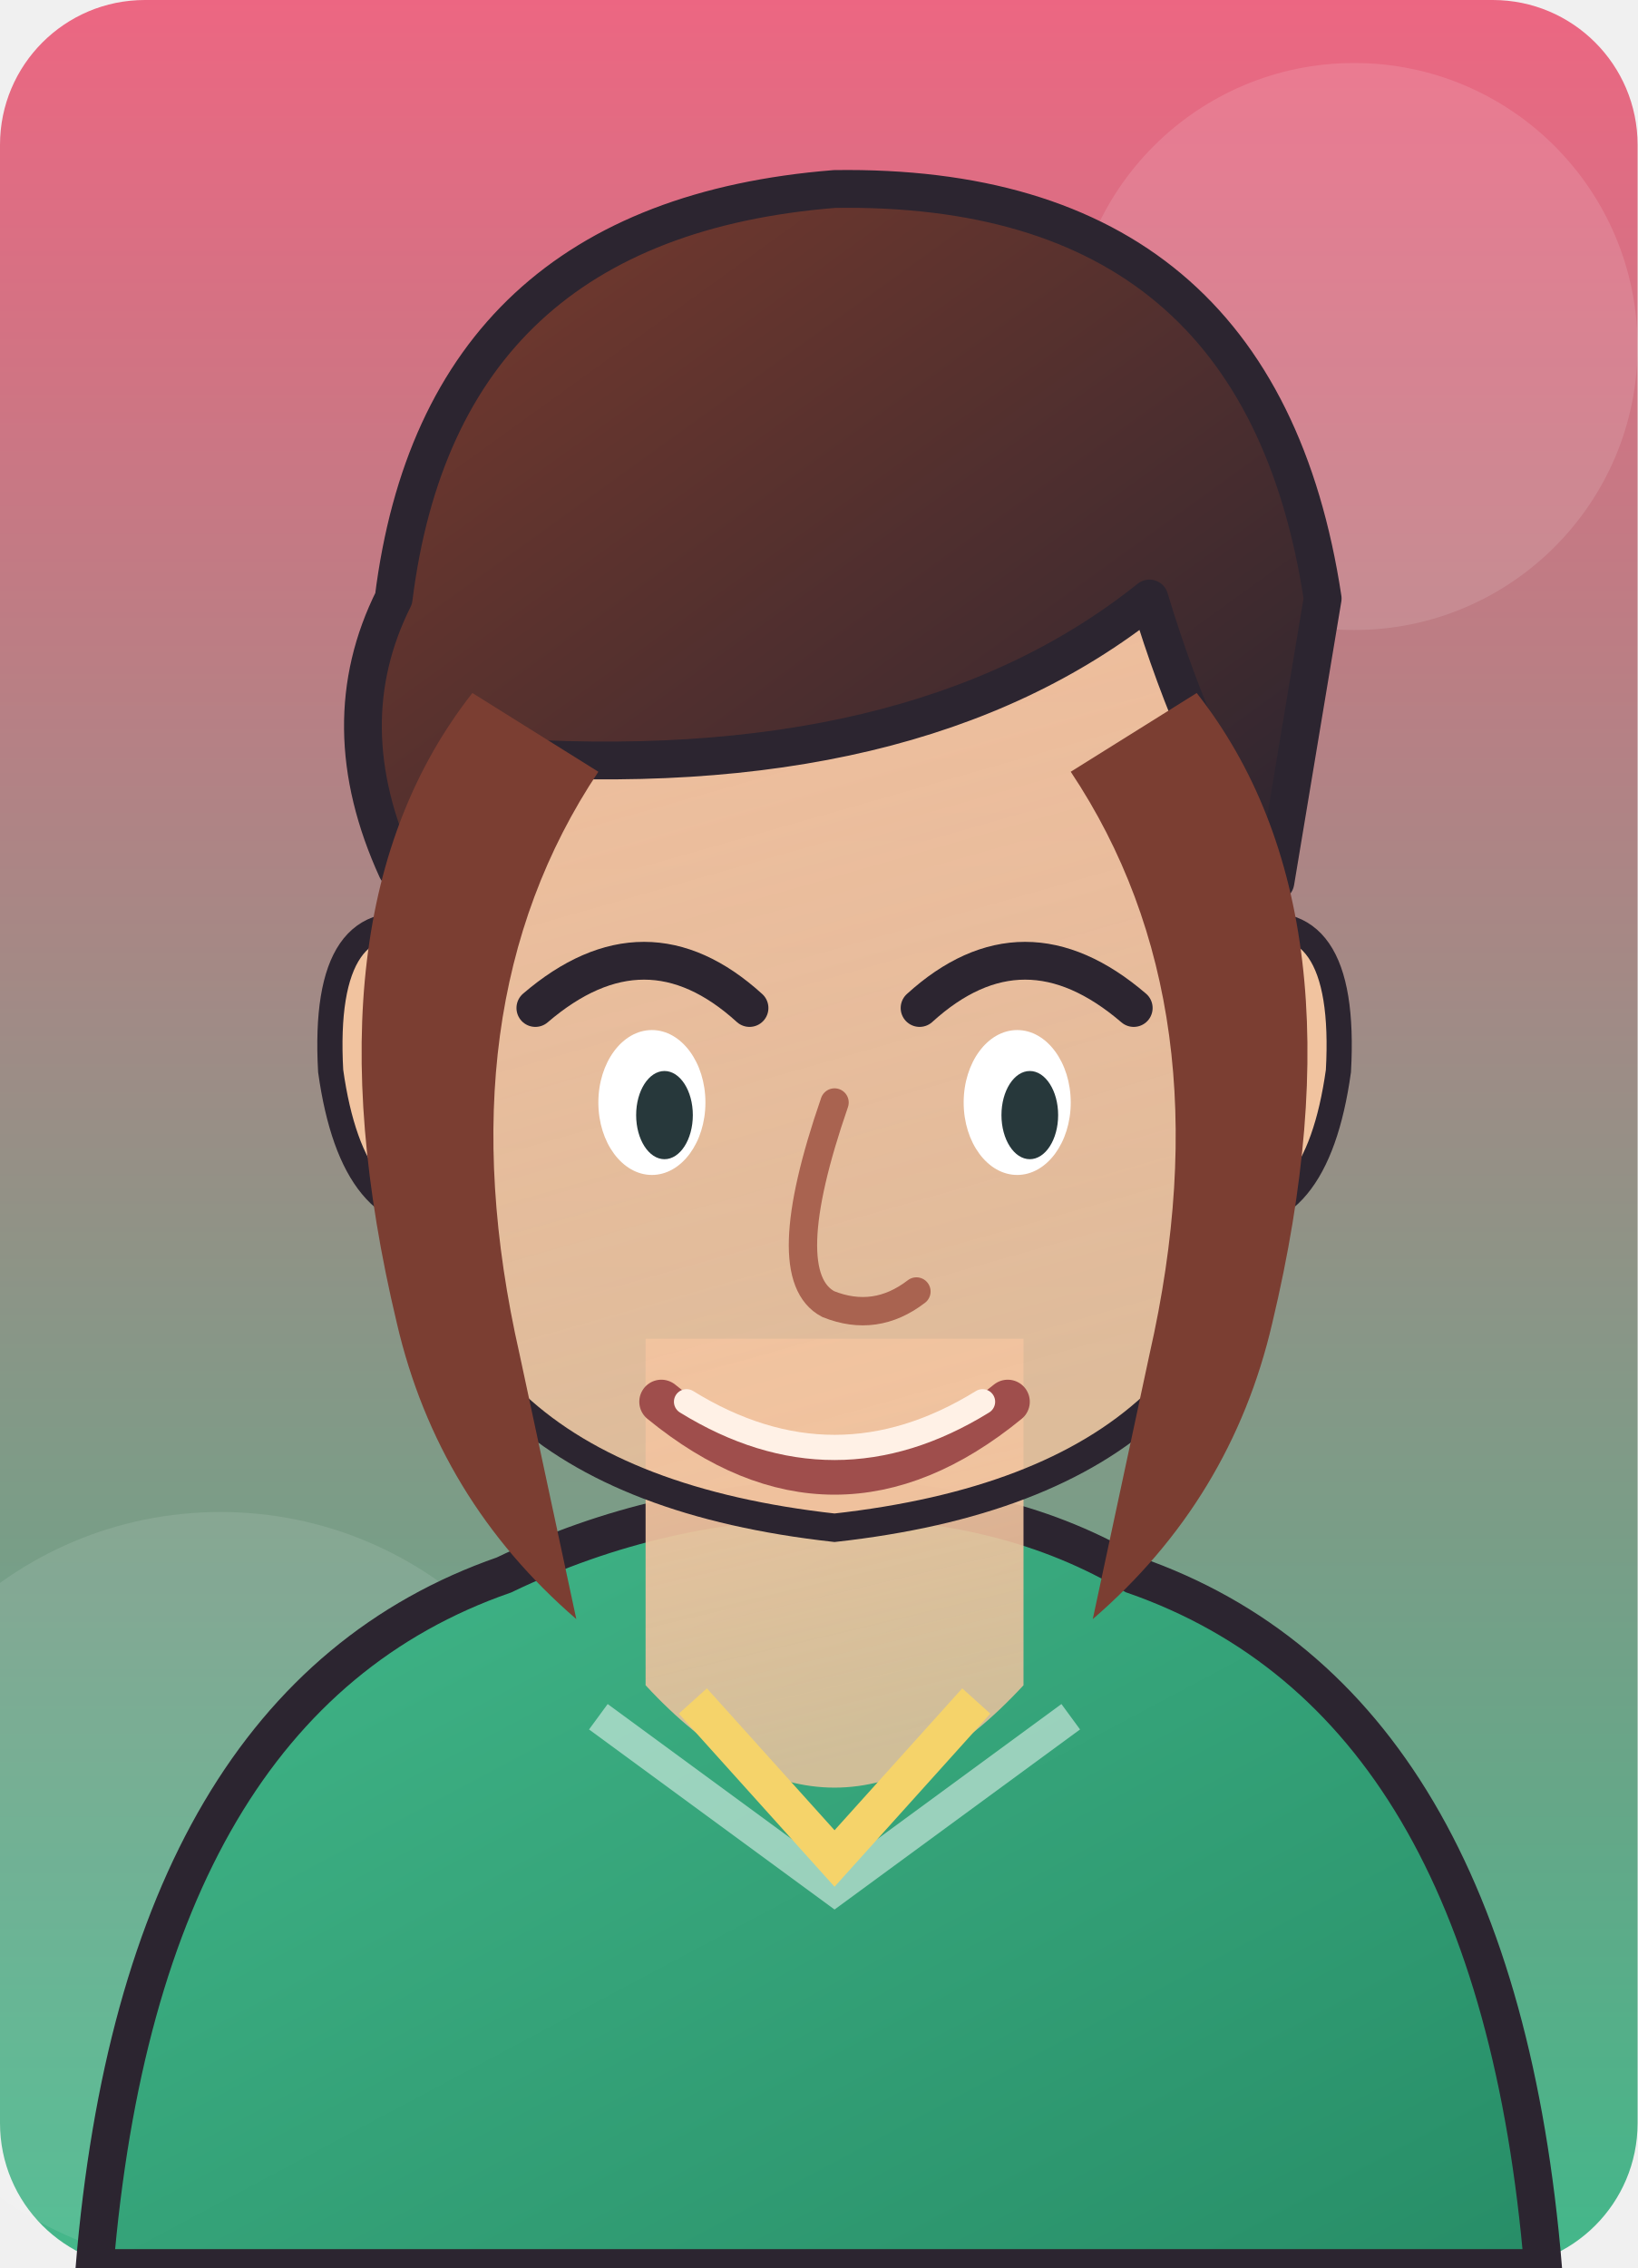
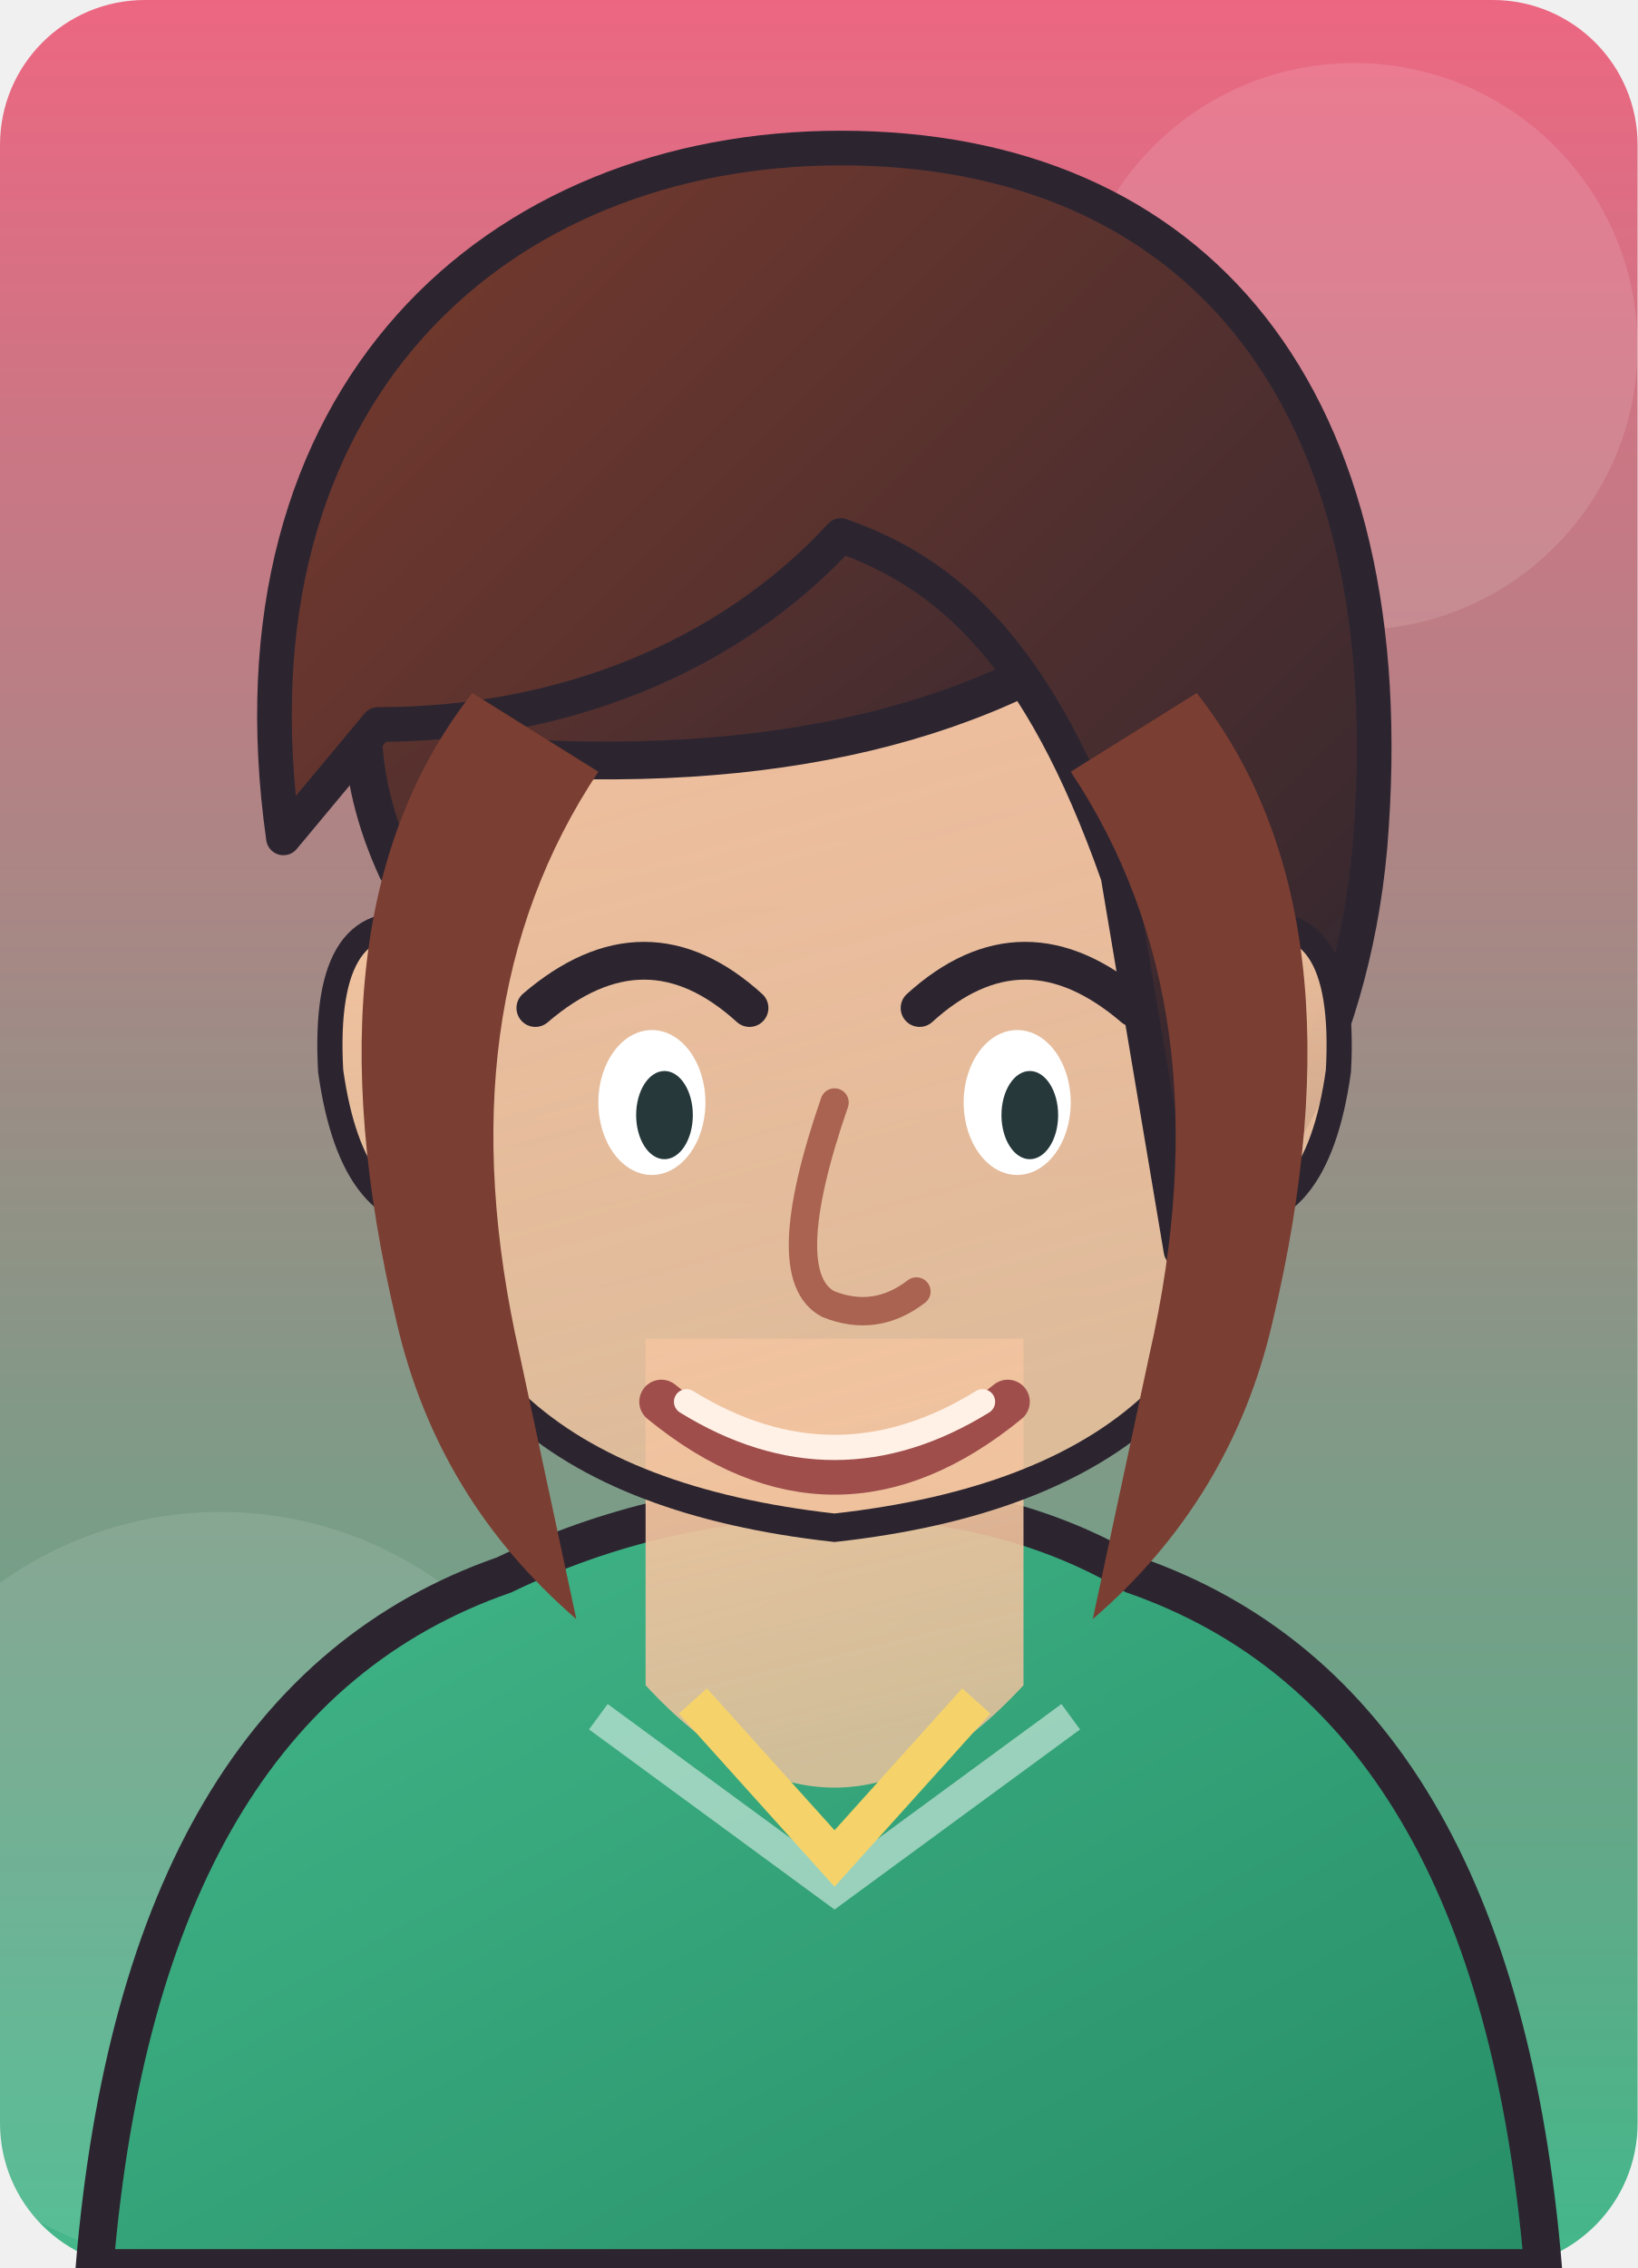
<svg xmlns="http://www.w3.org/2000/svg" viewBox="0 0 520 720" role="img" aria-labelledby="title desc">
  <defs>
    <linearGradient id="bg" x2="0" y2="1">
      <stop stop-color="#ed6682" />
      <stop offset="1" stop-color="#42b88a" />
    </linearGradient>
    <linearGradient id="skin" x2=".2" y2="1">
      <stop stop-color="#f1c39f" />
      <stop offset="1" stop-color="#f1c39f" stop-opacity=".82" />
    </linearGradient>
    <linearGradient id="shirt" x2="1" y2="1">
      <stop stop-color="#42b88a" />
      <stop offset="1" stop-color="#278d67" />
    </linearGradient>
    <linearGradient id="hair" x2="1" y2="1">
      <stop stop-color="#7a3b2d" />
      <stop offset="1" stop-color="#2c2530" />
    </linearGradient>
  </defs>
  <rect width="520" height="720" rx="46" fill="url(#bg)" />
  <circle cx="430" cy="110" r="90" fill="#fff" opacity=".12" />
  <circle cx="70" cy="600" r="120" fill="#fff" opacity=".1" />
  <path d="M30 720 Q45 540 160 500 Q210 476 265 476 Q320 476 360 500 Q475 540 490 720Z" fill="url(#shirt)" stroke="#2c2530" stroke-width="12" />
  <path d="M205 425h120v110q-60 65-120 0Z" fill="url(#skin)" />
  <path d="M130 250 Q130 105 265 100 Q400 105 400 250 V360 Q400 470 265 485 Q130 470 130 360Z" fill="url(#skin)" stroke="#2c2530" stroke-width="9" />
  <path d="M126 276 Q105 230 125 190 Q140 70 265 60 Q400 58 420 190 L405 280 Q380 240 365 190 Q290 250 155 240Z" fill="url(#hair)" stroke="#2c2530" stroke-width="12" stroke-linejoin="round" />
- M90 266 C70 125 158 47 267 47 C379 47 447 125 435 269 C429 336 398 384 375 397 L355 278 C330 207 301 182 267 170 C231 209 178 230 120 230 Z
- <path d="M136 295 Q102 286 105 340 Q112 390 143 386" fill="#f1c39f" stroke="#2c2530" stroke-width="8" />
-   <path d="M394 295 Q428 286 425 340 Q418 390 387 386" fill="#f1c39f" stroke="#2c2530" stroke-width="8" />
+   <path d="M90 266 C70 125 158 47 267 47 C379 47 447 125 435 269 C429 336 398 384 375 397 L355 278 C330 207 301 182 267 170 C231 209 178 230 120 230 Z" fill="url(#hair)" stroke="#2c2530" stroke-width="11" stroke-linejoin="round" />
+   <path d="M136 295 Q102 286 105 340 Q112 390 143 386 M394 295 Q428 286 425 340 Q418 390 387 386" fill="url(#skin)" stroke="#2c2530" stroke-width="8" />
  <path d="M170 320 Q205 290 238 320 M292 320 Q325 290 360 320" fill="none" stroke="#2c2530" stroke-width="12" stroke-linecap="round" />
  <ellipse cx="207" cy="350" rx="17" ry="23" fill="#fff" />
  <ellipse cx="323" cy="350" rx="17" ry="23" fill="#fff" />
  <ellipse cx="211" cy="354" rx="9" ry="14" fill="#27383b" />
  <ellipse cx="327" cy="354" rx="9" ry="14" fill="#27383b" />
  <path d="M265 350 Q246 405 263 414 Q278 420 291 410" fill="none" stroke="#a96350" stroke-width="9" stroke-linecap="round" />
  <path d="M210 445 Q265 490 320 445" fill="none" stroke="#9f4e4c" stroke-width="14" stroke-linecap="round" />
  <path d="M218 445 Q265 474 312 445" fill="none" stroke="#fff1e6" stroke-width="8" stroke-linecap="round" />
  <path d="M150 220 Q95 290 126 420 Q139 476 183 514 L165 430 Q140 320 190 245Z M380 220 Q435 290 404 420 Q391 476 347 514 L365 430 Q390 320 340 245Z" fill="#7b3e32" />
  <path d="M190 545 L265 600 L340 545" fill="none" stroke="#fff" stroke-width="10" opacity=".5" />
  <path d="M220 540 L265 590 L310 540" fill="none" stroke="#f5d36a" stroke-width="12" />
</svg>
